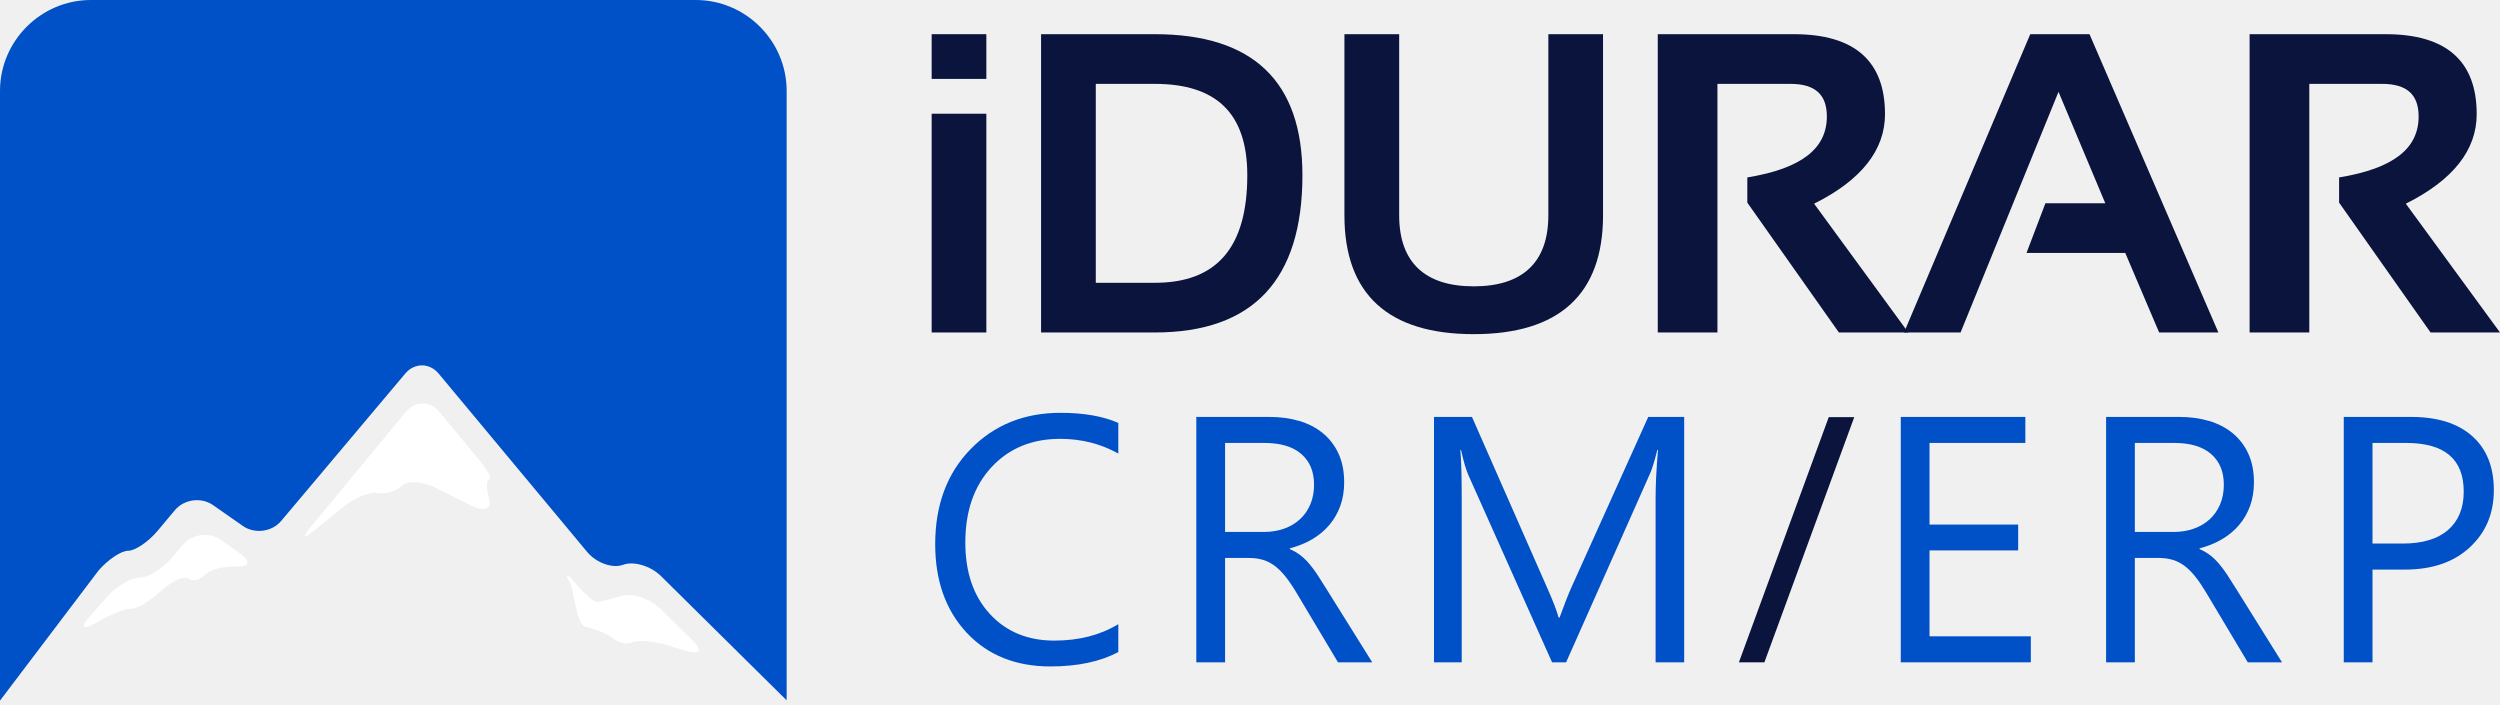
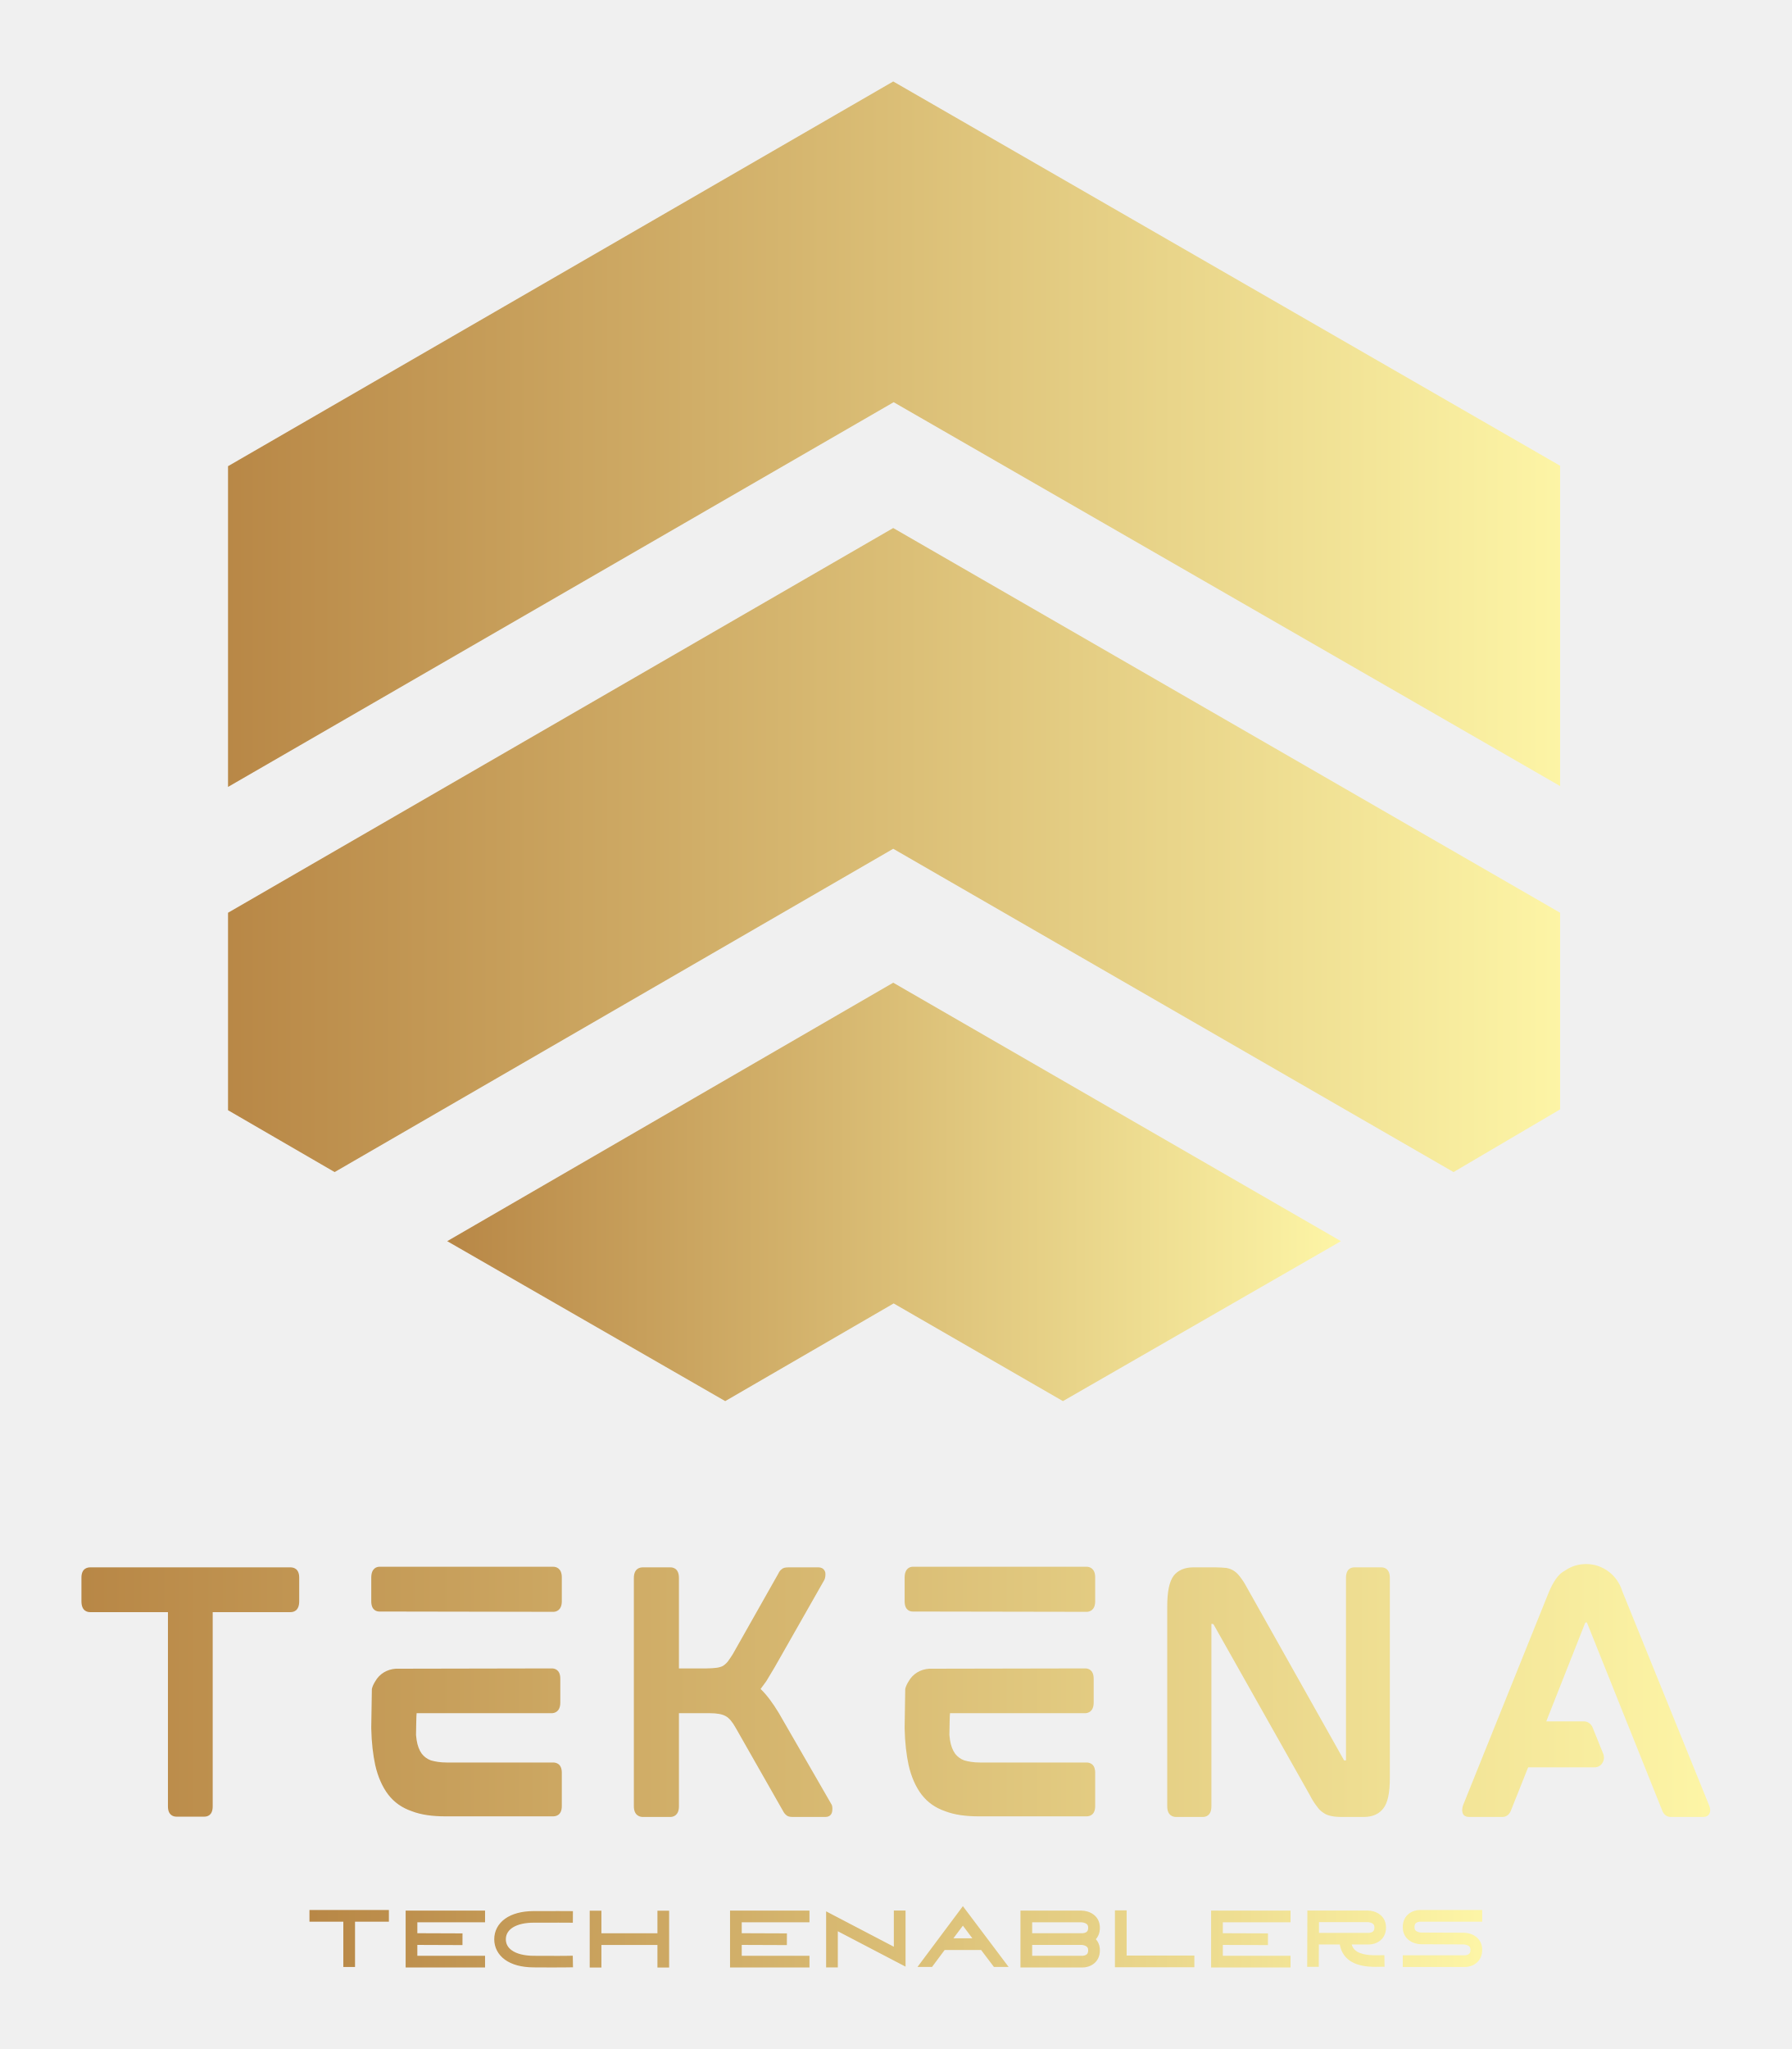
- <svg xmlns="http://www.w3.org/2000/svg" width="100%" height="100%" viewBox="0 0 220 62" version="1.1" xml:space="preserve" style="fill-rule:evenodd;clip-rule:evenodd;stroke-linejoin:round;stroke-miterlimit:2;">
-   <g>
-     <g>
-       <path d="M0,61.655l0,-53.652c0,-4.401 3.601,-8.003 8.003,-8.003l53.223,0c4.4,0 8,3.602 8,8.003l-0,53.221c-0,0.133 -0.004,0.265 -0.01,0.397l-11.053,-10.93c-0.899,-0.89 -2.399,-1.337 -3.329,-0.99c-0.935,0.346 -2.361,-0.165 -3.166,-1.133l-13.061,-15.685c-0.802,-0.97 -2.134,-0.973 -2.944,-0.01l-10.922,12.972c-0.814,0.965 -2.328,1.161 -3.365,0.442l-2.628,-1.836c-1.037,-0.727 -2.546,-0.523 -3.36,0.447l-1.517,1.81c-0.809,0.966 -1.978,1.761 -2.589,1.758c-0.613,-0.002 -1.791,0.783 -2.612,1.742l-8.67,11.447Z" style="fill:#0050c8;fill-rule:nonzero;" />
-       <path d="M38.654,36.235c-0.809,-0.975 -2.125,-0.973 -2.932,0.002l-8.376,10.13c-0.807,0.972 -0.667,1.114 0.315,0.314l2.553,-2.082c0.977,-0.8 2.335,-1.346 3.017,-1.211c0.676,0.128 1.637,-0.152 2.134,-0.63c0.492,-0.48 1.82,-0.411 2.951,0.152l3.166,1.585c1.126,0.568 1.836,0.286 1.566,-0.62c-0.263,-0.906 -0.263,-1.67 0.002,-1.696c0.27,-0.026 -0.172,-0.847 -0.977,-1.815l-3.419,-4.129Z" style="fill:#fff;fill-rule:nonzero;" />
-       <path d="M50.683,51.374c-0.757,-0.895 -1.022,-0.992 -0.582,-0.218c0.443,0.774 0.587,3.862 1.455,4.02c0.867,0.163 1.96,0.625 2.426,1.025c0.468,0.397 1.225,0.541 1.696,0.314c0.464,-0.224 1.839,-0.109 3.046,0.258l1.665,0.511c1.21,0.362 1.458,-0.056 0.554,-0.939l-2.87,-2.804c-0.906,-0.887 -2.418,-1.379 -3.365,-1.1c-0.946,0.281 -1.928,0.52 -2.184,0.532c-0.251,0.012 -1.083,-0.707 -1.841,-1.599" style="fill:#fff;fill-rule:nonzero;" />
-       <path d="M19.461,47.522c-1.034,-0.734 -2.544,-0.545 -3.367,0.419l-0.994,1.159c-0.816,0.961 -2.103,1.746 -2.849,1.744c-0.747,-0 -2.039,0.776 -2.872,1.725l-1.482,1.687c-0.837,0.949 -0.615,1.216 0.481,0.594l0.369,-0.208c1.1,-0.618 2.371,-1.11 2.825,-1.082c0.45,0.026 1.593,-0.646 2.527,-1.49l0.133,-0.121c0.939,-0.847 2.001,-1.306 2.361,-1.032c0.36,0.284 1.013,0.13 1.451,-0.338c0.444,-0.464 1.72,-0.79 2.839,-0.722c1.122,0.064 1.195,-0.478 0.166,-1.209l-1.588,-1.126Z" style="fill:#fff;fill-rule:nonzero;" />
+ <svg xmlns="http://www.w3.org/2000/svg" version="1.1" width="2850.551" height="3259.141" viewBox="0 0 2850.551 3259.141">
+   <g transform="scale(12.95705) translate(10, 10)">
+     <defs id="SvgjsDefs1054">
+       <linearGradient id="SvgjsLinearGradient1061">
+         <stop id="SvgjsStop1062" stop-color="#b88746" offset="0" />
+         <stop id="SvgjsStop1063" stop-color="#fdf5a6" offset="1" />
+       </linearGradient>
+       <linearGradient id="SvgjsLinearGradient1064">
+         <stop id="SvgjsStop1065" stop-color="#b88746" offset="0" />
+         <stop id="SvgjsStop1066" stop-color="#fdf5a6" offset="1" />
+       </linearGradient>
+       <linearGradient id="SvgjsLinearGradient1067">
+         <stop id="SvgjsStop1068" stop-color="#b88746" offset="0" />
+         <stop id="SvgjsStop1069" stop-color="#fdf5a6" offset="1" />
+       </linearGradient>
+     </defs>
+     <g id="SvgjsG1055" featureKey="symbolFeature-0" transform="matrix(52.35941,0,0,52.35941,-31.11313,-49.89852)" fill="url(#SvgjsLinearGradient1061)">
+       <g>
+         <g>
+           <polygon fill="url(#SvgjsLinearGradient1061)" points="2.499,1.705 4.062,2.605 4.062,1.854 2.498,0.953 0.938,1.855 0.938,2.607   " />
+         </g>
+         <g>
+           <polygon fill="url(#SvgjsLinearGradient1061)" points="3.812,3.51 4.062,3.363 4.062,2.902 2.498,2 0.938,2.902 0.938,3.365 1.188,3.51 2.498,2.752       " />
+         </g>
+         <g>
+           <polygon fill="url(#SvgjsLinearGradient1061)" points="2.499,3.818 2.896,4.047 3.548,3.672 2.498,3.066 1.452,3.672 2.104,4.047   " />
+         </g>
+       </g>
    </g>
-     <g>
-       <path d="M98.412,57.382c-1.597,0.843 -3.585,1.265 -5.964,1.265c-3.072,-0 -5.532,-0.989 -7.379,-2.967c-1.847,-1.978 -2.771,-4.573 -2.771,-7.786c0,-3.453 1.039,-6.244 3.117,-8.373c2.079,-2.128 4.714,-3.192 7.907,-3.192c2.048,-0 3.744,0.296 5.09,0.888l-0,2.696c-1.546,-0.863 -3.253,-1.295 -5.121,-1.295c-2.479,-0 -4.49,0.828 -6.031,2.485c-1.541,1.656 -2.311,3.87 -2.311,6.641c-0,2.63 0.72,4.726 2.161,6.287c1.44,1.561 3.33,2.342 5.669,2.342c2.169,-0 4.046,-0.482 5.633,-1.446l-0,2.455Z" style="fill:#0050c8;fill-rule:nonzero;" />
-       <path d="M120.757,58.285l-3.012,0l-3.614,-6.054c-0.331,-0.562 -0.653,-1.041 -0.964,-1.438c-0.311,-0.396 -0.63,-0.72 -0.956,-0.971c-0.326,-0.251 -0.678,-0.434 -1.054,-0.55c-0.377,-0.115 -0.801,-0.173 -1.273,-0.173l-2.078,0l0,9.186l-2.53,0l0,-21.595l6.446,0c0.943,0 1.814,0.118 2.612,0.354c0.798,0.236 1.491,0.595 2.078,1.077c0.588,0.482 1.047,1.082 1.378,1.799c0.332,0.718 0.497,1.559 0.497,2.523c0,0.753 -0.113,1.443 -0.338,2.071c-0.226,0.627 -0.548,1.187 -0.964,1.679c-0.417,0.492 -0.919,0.911 -1.506,1.257c-0.588,0.346 -1.248,0.615 -1.98,0.806l-0,0.06c0.361,0.161 0.675,0.344 0.941,0.55c0.266,0.205 0.519,0.449 0.76,0.73c0.241,0.281 0.48,0.6 0.716,0.956c0.235,0.357 0.499,0.771 0.79,1.243l4.051,6.49Zm-12.951,-19.306l0,7.831l3.434,0c0.632,0 1.217,-0.095 1.754,-0.286c0.537,-0.191 1.001,-0.464 1.393,-0.821c0.392,-0.356 0.698,-0.793 0.919,-1.31c0.22,-0.517 0.331,-1.097 0.331,-1.739c-0,-1.155 -0.374,-2.056 -1.122,-2.703c-0.748,-0.648 -1.83,-0.972 -3.245,-0.972l-3.464,0Z" style="fill:#0050c8;fill-rule:nonzero;" />
-       <path d="M148.208,58.285l-2.515,0l-0,-14.487c-0,-1.144 0.07,-2.545 0.211,-4.201l-0.061,-0c-0.241,0.974 -0.456,1.671 -0.647,2.093l-7.379,16.595l-1.235,0l-7.364,-16.475c-0.211,-0.481 -0.427,-1.219 -0.648,-2.213l-0.06,-0c0.08,0.863 0.121,2.274 0.121,4.231l-0,14.457l-2.44,0l0,-21.595l3.343,0l6.626,15.059c0.512,1.155 0.844,2.018 0.994,2.591l0.09,-0c0.432,-1.185 0.779,-2.068 1.04,-2.651l6.761,-14.999l3.163,0l-0,21.595Z" style="fill:#0050c8;fill-rule:nonzero;" />
-       <path d="M178.713,58.285l-11.445,0l-0,-21.595l10.963,0l-0,2.289l-8.433,0l-0,7.184l7.8,-0l0,2.273l-7.8,0l-0,7.56l8.915,0l-0,2.289Z" style="fill:#0050c8;fill-rule:nonzero;" />
-       <path d="M200.817,58.285l-3.012,0l-3.614,-6.054c-0.331,-0.562 -0.652,-1.041 -0.964,-1.438c-0.311,-0.396 -0.63,-0.72 -0.956,-0.971c-0.326,-0.251 -0.677,-0.434 -1.054,-0.55c-0.376,-0.115 -0.801,-0.173 -1.272,-0.173l-2.079,0l0,9.186l-2.53,0l0,-21.595l6.446,0c0.943,0 1.814,0.118 2.613,0.354c0.798,0.236 1.49,0.595 2.078,1.077c0.587,0.482 1.046,1.082 1.378,1.799c0.331,0.718 0.497,1.559 0.497,2.523c-0,0.753 -0.113,1.443 -0.339,2.071c-0.226,0.627 -0.547,1.187 -0.964,1.679c-0.417,0.492 -0.919,0.911 -1.506,1.257c-0.587,0.346 -1.247,0.615 -1.98,0.806l-0,0.06c0.361,0.161 0.675,0.344 0.941,0.55c0.266,0.205 0.52,0.449 0.76,0.73c0.241,0.281 0.48,0.6 0.716,0.956c0.236,0.357 0.499,0.771 0.79,1.243l4.051,6.49Zm-12.951,-19.306l0,7.831l3.434,0c0.632,0 1.217,-0.095 1.754,-0.286c0.537,-0.191 1.002,-0.464 1.393,-0.821c0.392,-0.356 0.698,-0.793 0.919,-1.31c0.221,-0.517 0.331,-1.097 0.331,-1.739c0,-1.155 -0.374,-2.056 -1.122,-2.703c-0.748,-0.648 -1.829,-0.972 -3.245,-0.972l-3.464,0Z" style="fill:#0050c8;fill-rule:nonzero;" />
-       <path d="M208.781,50.123l0,8.162l-2.53,0l0,-21.595l5.934,0c2.309,0 4.098,0.562 5.368,1.687c1.27,1.124 1.905,2.711 1.905,4.759c0,2.048 -0.705,3.724 -2.116,5.029c-1.41,1.306 -3.315,1.958 -5.715,1.958l-2.846,0Zm0,-11.144l0,8.855l2.651,0c1.747,0 3.079,-0.399 3.998,-1.197c0.918,-0.798 1.378,-1.925 1.378,-3.381c-0,-2.851 -1.687,-4.277 -5.06,-4.277l-2.967,0Z" style="fill:#0050c8;fill-rule:nonzero;" />
-       <g>
-         <path d="M86.798,29.258l-4.812,-0l-0,-19.25l4.812,-0l-0,19.25Zm-0,-22.314l-4.812,0l-0,-3.935l4.812,0l-0,3.935Z" style="fill:#0a143c;fill-rule:nonzero;" />
-         <path d="M101.622,24.886c5.428,0 8.14,-3.078 8.14,-9.465c-0,-5.439 -2.712,-8.04 -8.14,-8.04l-5.193,0l-0,17.505l5.193,0Zm-10.008,4.372l0,-26.25l10.008,0c8.659,0 12.991,4.173 12.991,12.413c0,9.194 -4.332,13.837 -12.991,13.837l-10.008,-0Z" style="fill:#0a143c;fill-rule:nonzero;" />
-         <path d="M118.309,18.945l-0,-15.937l4.818,0l-0,15.937c-0,4.169 2.293,6.253 6.562,6.253c4.269,-0 6.566,-2.084 6.566,-6.253l-0,-15.937l4.812,0l0,15.937c0,6.973 -3.877,10.46 -11.378,10.46c-7.501,0 -11.38,-3.487 -11.38,-10.46" style="fill:#0a143c;fill-rule:nonzero;" />
-         <path d="M145.883,29.258l0,-26.249l11.984,-0c5.345,-0 8.013,2.366 8.013,7.035c0,3.158 -2.078,5.806 -6.239,7.881l8.288,11.333l-6.106,-0l-8.059,-11.427l-0,-2.217c4.812,-0.791 6.999,-2.562 6.999,-5.368c-0,-1.928 -1.036,-2.865 -3.207,-2.865l-6.421,-0l-0,21.877l-5.252,-0Z" style="fill:#0a143c;fill-rule:nonzero;" />
-         <path d="M172.53,29.258l-4.975,-0l11.107,-26.249l5.214,-0l11.342,26.249l-5.213,-0l-2.983,-7l-8.689,-0l1.664,-4.373l5.268,0l-4.117,-9.804l-8.618,21.177Z" style="fill:#0a143c;fill-rule:nonzero;" />
-         <path d="M197.965,29.258l0,-26.249l11.977,-0c5.341,-0 8.007,2.366 8.007,7.035c0,3.158 -2.078,5.806 -6.237,7.881l8.288,11.333l-6.111,-0l-8.048,-11.427l0,-2.217c4.816,-0.791 6.998,-2.562 6.998,-5.368c-0,-1.928 -1.04,-2.865 -3.213,-2.865l-6.408,-0l-0,21.877l-5.253,-0Z" style="fill:#0a143c;fill-rule:nonzero;" />
-       </g>
-       <path d="M163.174,36.709l-2.244,-0l-7.907,21.575l2.244,0l7.907,-21.575Z" style="fill:#0a143c;" />
+     <g id="SvgjsG1056" featureKey="nameFeature-0" transform="matrix(0.9284835,0,0,0.9284835,-2.971148,175.872)" fill="url(#SvgjsLinearGradient1064)">
+       <path d="M30.84 7.04 c0.36 0 1.16 0.12 1.16 1.36 l0 3.12 c0 1.32 -0.8 1.44 -1.16 1.44 l-10.28 0 l0 25.68 c0 1.24 -0.76 1.36 -1.12 1.36 l-3.68 0 c-0.32 0 -1.12 -0.12 -1.12 -1.36 l0 -25.68 l-10.28 0 c-0.36 0 -1.16 -0.12 -1.16 -1.44 l0 -3.12 c0 -1.24 0.8 -1.36 1.16 -1.36 l26.48 0 z M65.569 32.84 c0.36 0 1.16 0.12 1.16 1.36 l0 4.4 c0 1.24 -0.8 1.36 -1.16 1.36 l-14.2 0 c-1.76 0 -3.24 -0.2 -4.48 -0.68 c-1.28 -0.44 -2.32 -1.16 -3.12 -2.2 c-0.76 -1 -1.36 -2.32 -1.72 -3.92 c-0.28 -1.32 -0.48 -2.92 -0.52 -4.8 l0 -0.2 l0.08 -5.04 c0.08 -0.36 0.24 -0.68 0.44 -1 c0.56 -1 1.56 -1.6 2.72 -1.68 l20.64 -0.04 c0.32 0 1.12 0.12 1.12 1.36 l0 3.16 c0 1.24 -0.8 1.4 -1.12 1.4 l-17.88 0 c-0.04 0 -0.08 2.88 -0.08 2.88 l0.08 0.68 c0.12 0.76 0.36 1.36 0.68 1.8 c0.32 0.4 0.68 0.68 1.2 0.88 c0.56 0.16 1.24 0.28 2.08 0.28 l14.08 0 z M65.609 6.96 c0.32 0 1.12 0.16 1.12 1.4 l0 3.16 c0 1.24 -0.8 1.4 -1.12 1.4 l-23 -0.04 c-0.32 0 -1.08 -0.12 -1.08 -1.36 l0 -3.12 c0 -1.28 0.76 -1.44 1.08 -1.44 l23 0 z M95.418 26.28 l6.92 12 c0.16 0.2 0.2 0.52 0.16 0.92 c-0.04 0.52 -0.36 0.84 -0.92 0.84 l-4.32 0 c-0.4 0 -0.68 -0.08 -0.84 -0.24 c-0.16 -0.12 -0.32 -0.32 -0.44 -0.56 l-6.24 -10.96 c-0.44 -0.8 -0.88 -1.32 -1.32 -1.56 c-0.48 -0.28 -1.2 -0.4 -2.16 -0.4 l-4.04 0 l0 12.32 c0 1.24 -0.8 1.4 -1.12 1.4 l-3.68 0 c-0.32 0 -1.16 -0.16 -1.16 -1.4 l0 -30.2 c0 -1.28 0.84 -1.4 1.16 -1.4 l3.68 0 c0.32 0 1.12 0.12 1.12 1.4 l0 11.96 l3.68 0 c0.52 0 0.96 -0.04 1.28 -0.08 s0.6 -0.12 0.84 -0.24 c0.2 -0.12 0.44 -0.32 0.64 -0.56 c0.2 -0.28 0.44 -0.6 0.68 -1 l6.04 -10.68 c0.12 -0.28 0.28 -0.44 0.44 -0.56 c0.16 -0.16 0.44 -0.24 0.88 -0.24 l3.96 0 c0.48 0 0.8 0.24 0.92 0.68 c0.04 0.36 0 0.68 -0.12 0.96 l-6.6 11.6 l-1.08 1.8 l-0.76 1.04 c0.8 0.76 1.6 1.84 2.4 3.16 z M136.107 32.84 c0.36 0 1.16 0.12 1.16 1.36 l0 4.4 c0 1.24 -0.8 1.36 -1.16 1.36 l-14.2 0 c-1.76 0 -3.24 -0.2 -4.48 -0.68 c-1.28 -0.44 -2.32 -1.16 -3.12 -2.2 c-0.76 -1 -1.36 -2.32 -1.72 -3.92 c-0.28 -1.32 -0.48 -2.92 -0.52 -4.8 l0 -0.2 l0.08 -5.04 c0.08 -0.36 0.24 -0.68 0.44 -1 c0.56 -1 1.56 -1.6 2.72 -1.68 l20.64 -0.04 c0.32 0 1.12 0.12 1.12 1.36 l0 3.16 c0 1.24 -0.8 1.4 -1.12 1.4 l-17.88 0 c-0.04 0 -0.08 2.88 -0.08 2.88 l0.08 0.68 c0.12 0.76 0.36 1.36 0.68 1.8 c0.32 0.4 0.68 0.68 1.2 0.88 c0.56 0.16 1.24 0.28 2.08 0.28 l14.08 0 z M136.147 6.96 c0.32 0 1.12 0.16 1.12 1.4 l0 3.16 c0 1.24 -0.8 1.4 -1.12 1.4 l-23 -0.04 c-0.32 0 -1.08 -0.12 -1.08 -1.36 l0 -3.12 c0 -1.28 0.76 -1.44 1.08 -1.44 l23 0 z M175.116 7.04 c0.32 0 1.12 0.12 1.12 1.4 l0 26.44 c0 1.96 -0.28 3.28 -0.84 4 c-0.56 0.76 -1.44 1.16 -2.6 1.16 l-2.92 0 c-0.56 0 -1 -0.04 -1.36 -0.12 c-0.4 -0.08 -0.76 -0.2 -1.08 -0.44 c-0.32 -0.2 -0.6 -0.48 -0.88 -0.88 c-0.28 -0.36 -0.6 -0.84 -0.92 -1.48 l-12.68 -22.48 c-0.08 -0.12 -0.12 -0.12 -0.12 -0.12 l-0.2 0 l0 24.12 c0 1.24 -0.76 1.4 -1.12 1.4 l-3.56 0 c-0.36 0 -1.16 -0.16 -1.16 -1.4 l0 -26.44 c0 -1.96 0.28 -3.28 0.84 -4.04 c0.56 -0.72 1.44 -1.12 2.6 -1.12 l3 0 c0.52 0 1 0.04 1.4 0.08 c0.44 0.08 0.8 0.24 1.12 0.48 c0.28 0.2 0.56 0.52 0.84 0.92 c0.28 0.36 0.56 0.84 0.88 1.44 l12.64 22.48 c0.04 0.12 0.08 0.12 0.12 0.12 l0.2 0 l0 -24.12 c0 -1.28 0.76 -1.4 1.12 -1.4 l3.56 0 z M207.205 10.76 l11.24 27.72 c0.16 0.36 0.2 0.72 0.12 0.96 c-0.08 0.2 -0.24 0.6 -0.88 0.6 l-4.28 0 c-0.56 0 -0.96 -0.32 -1.16 -0.88 l-9.92 -24.76 l-0.04 -0.08 l-0.16 0 s-0.04 0.04 -0.08 0.12 l-5.12 12.96 l4.96 0 c0.52 0 0.96 0.32 1.16 0.8 l1.44 3.56 c0.12 0.4 0.08 0.84 -0.16 1.16 c-0.2 0.36 -0.6 0.56 -1.04 0.56 l-8.76 0 l-2.28 5.72 c-0.2 0.52 -0.6 0.84 -1.12 0.84 l-4.4 0 c-0.64 0 -0.84 -0.36 -0.88 -0.6 c-0.08 -0.24 -0.04 -0.6 0.08 -0.96 l11.16 -27.72 c0.56 -1.44 1.16 -2.4 1.76 -2.92 c0.16 -0.12 0.36 -0.28 0.6 -0.4 c0.8 -0.56 1.76 -0.84 2.76 -0.84 c2.2 0 4.12 1.48 4.76 3.56 z" />
+     </g>
+     <g id="SvgjsG1057" featureKey="sloganFeature-0" transform="matrix(0.6118872,0,0,0.6118872,26.97864,219.2817)" fill="url(#SvgjsLinearGradient1067)">
+       <path d="M1.669 8.475 l15.938 0 l0 2.348 l-6.795 0 l0 9.093 l-2.348 0 l0 -9.093 l-6.795 0 l0 -2.348 z M36.907 10.951 l-13.59 0 l0 2.186 l9.064 0.034 l-0.009 2.348 l-9.056 -0.034 l0 2.178 l13.59 0 l0 2.348 l-15.938 0 l0 -11.407 l15.938 0 l0 2.348 z M54.51 17.65 l0.04 2.324 l-1.162 0.02 c-0.015 0 -1.028 0.017 -3.008 0.017 c-1.003 0 -2.255 -0.004 -3.751 -0.017 c-2.413 -0.021 -4.343 -0.542 -5.735 -1.549 c-1.383 -1.001 -2.145 -2.456 -2.145 -4.099 c0 -1.641 0.769 -3.1 2.164 -4.107 c1.383 -0.998 3.362 -1.531 5.722 -1.54 c4.441 -0.017 6.719 0 6.742 0 l1.162 0.009 l-0.018 2.325 l-1.162 -0.009 c-0.022 -0 -2.289 -0.018 -6.714 -0 c-3.436 0.013 -5.57 1.287 -5.57 3.323 c0 0.902 0.398 1.647 1.183 2.215 c0.979 0.708 2.498 1.092 4.393 1.108 c4.414 0.039 6.676 0.001 6.698 0.001 z M71.499 8.617 l2.348 0 l0 11.407 l-2.348 0 l0 -4.53 l-11.242 0 l0 4.53 l-2.348 0 l0 -11.407 l2.348 0 l0 4.53 l11.242 0 l0 -4.53 z M102.007 10.951 l-13.59 0 l0 2.186 l9.064 0.034 l-0.009 2.348 l-9.056 -0.034 l0 2.178 l13.59 0 l0 2.348 l-15.938 0 l0 -11.407 l15.938 0 l0 2.348 z M118.939 8.593 l2.348 0 l0 11.25 l-13.59 -7.098 l0 7.256 l-2.348 0 l0 -11.25 l13.59 7.098 l0 -7.256 z M132.795 7.711 l9.177 12.19 l-2.951 0 l-2.566 -3.397 l-7.32 0 l-2.529 3.397 l-2.918 0 z M130.896 14.156 l3.798 0 l-1.899 -2.532 z M160.287 12.042 c0 1.008 -0.329 1.759 -0.811 2.298 c0.485 0.534 0.811 1.264 0.811 2.232 c0 2.523 -2.056 3.439 -3.439 3.439 l-12.499 0 l0 -11.408 l12.237 0 c1.488 0 3.7 0.916 3.7 3.439 z M157.498 17.482 c0.218 -0.121 0.441 -0.323 0.441 -0.91 c0 -0.472 -0.16 -0.727 -0.569 -0.911 c-0.372 -0.167 -0.779 -0.18 -0.783 -0.18 l-9.889 0 l0 2.182 l10.141 0 c0.102 -0.003 0.408 -0.042 0.66 -0.181 z M157.498 12.952 c0.218 -0.121 0.441 -0.323 0.441 -0.91 c0 -0.472 -0.16 -0.727 -0.569 -0.911 c-0.372 -0.167 -0.779 -0.18 -0.783 -0.18 l-9.889 0 l0 2.182 l10.14 0 c0.102 -0.003 0.408 -0.042 0.66 -0.181 z M165.657 17.619 l13.59 0 l0 2.348 l-15.938 0 l0 -11.407 l2.348 0 l0 9.06 z M198.547 10.951 l-13.59 0 l0 2.186 l9.064 0.034 l-0.009 2.348 l-9.056 -0.034 l0 2.178 l13.59 0 l0 2.348 l-15.938 0 l0 -11.407 l15.938 0 l0 2.348 z M216.217 17.557 l1.162 -0.017 l0.035 2.324 l-1.162 0.017 c-0.181 0.003 -0.385 0.006 -0.609 0.006 c-1.614 0 -4.203 -0.16 -5.838 -1.771 c-0.728 -0.717 -1.187 -1.629 -1.37 -2.72 l-4.205 0 l-0.017 4.49 l-2.325 -0.009 l0.037 -10.127 l0 -1.163 l0.004 0 l0 -0.004 l1.161 0.004 l10.951 0 c1.473 0 3.664 0.907 3.664 3.405 c0 2.498 -2.036 3.405 -3.405 3.405 l-3.483 0 c0.125 0.425 0.328 0.779 0.617 1.064 c1.169 1.151 3.608 1.115 4.78 1.097 z M204.251 13.071 l10.041 -0 c0.101 -0.004 0.404 -0.042 0.654 -0.18 c0.216 -0.12 0.437 -0.32 0.437 -0.901 c0 -0.467 -0.158 -0.72 -0.564 -0.902 c-0.369 -0.165 -0.772 -0.179 -0.775 -0.179 l-9.792 0 l0 2.161 z M223.858 11.005 c-0.218 0.121 -0.441 0.323 -0.441 0.91 c0 0.457 0.148 0.707 0.527 0.891 c0.384 0.186 0.812 0.2 0.834 0.2 l8.533 0.033 c1.483 0 3.696 0.916 3.696 3.439 s-2.056 3.439 -3.439 3.439 l-12.499 0 l0 -2.348 l12.488 0 c0.102 -0.004 0.408 -0.042 0.66 -0.182 c0.218 -0.121 0.441 -0.323 0.441 -0.91 c0 -0.457 -0.148 -0.707 -0.527 -0.891 c-0.383 -0.185 -0.81 -0.199 -0.834 -0.2 l-8.528 -0.038 l0 0.005 c-1.488 0 -3.7 -0.916 -3.7 -3.439 s2.056 -3.439 3.439 -3.439 l12.499 0 l0 2.348 l-12.488 0 c-0.102 0.004 -0.408 0.042 -0.66 0.182 z" />
    </g>
  </g>
</svg>
